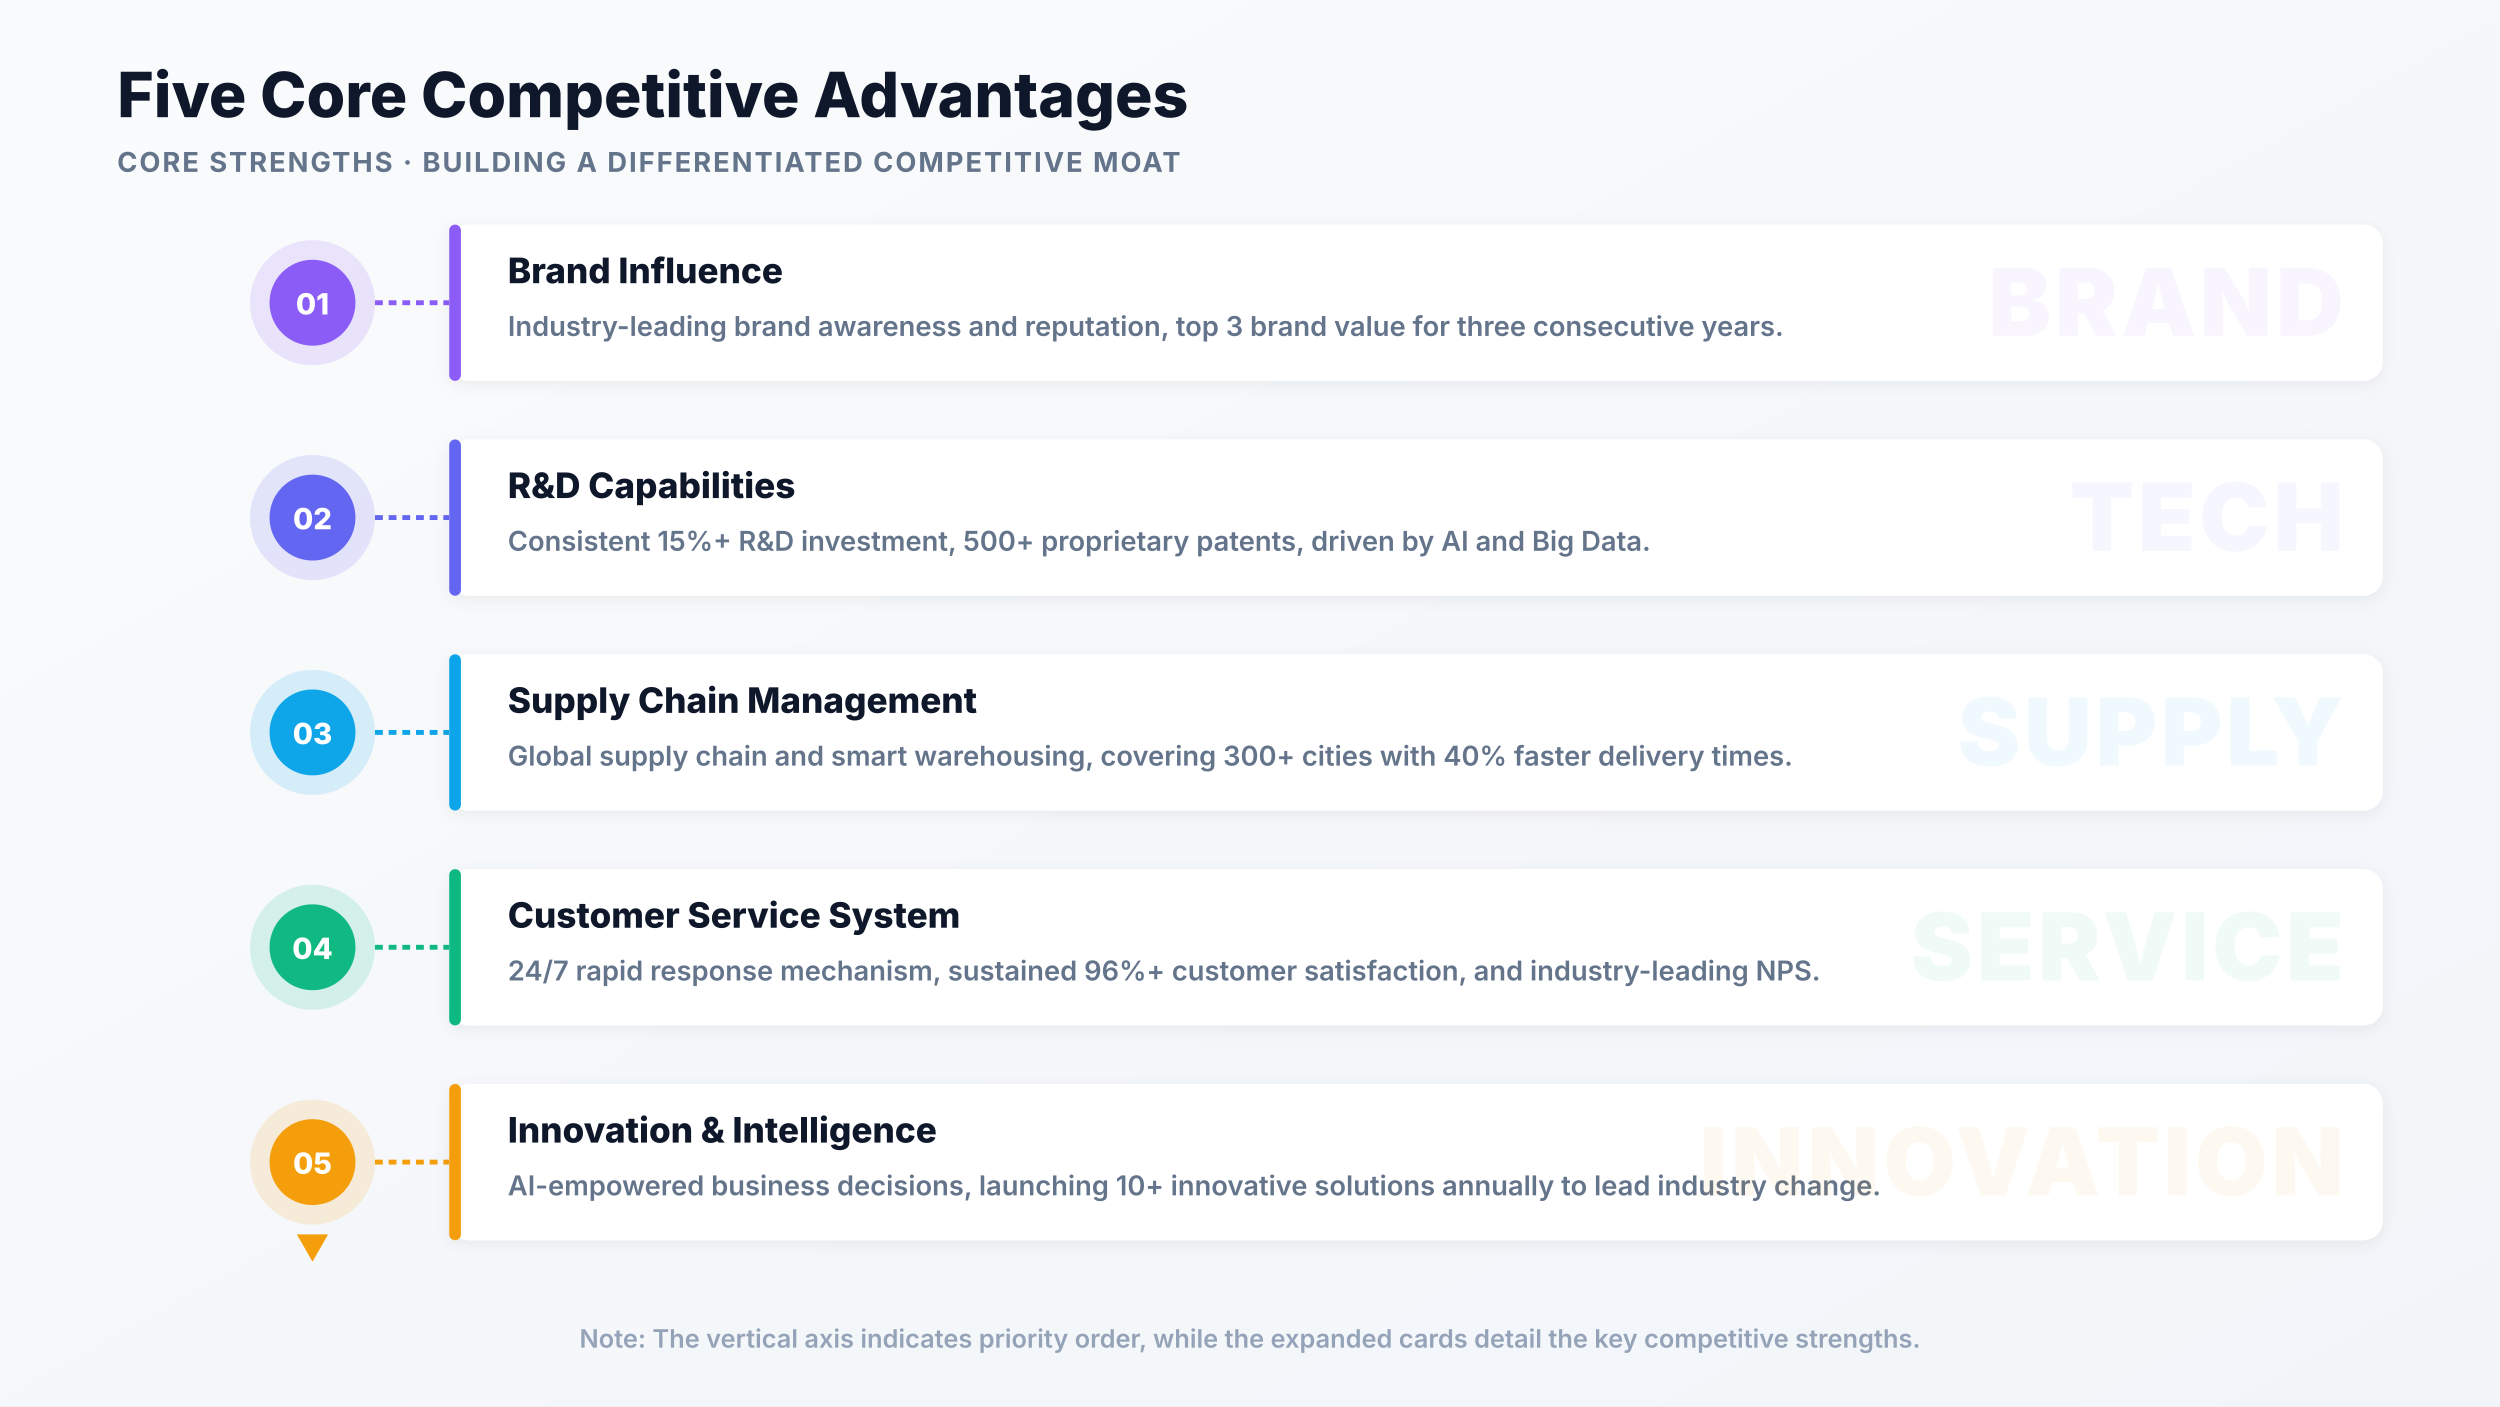
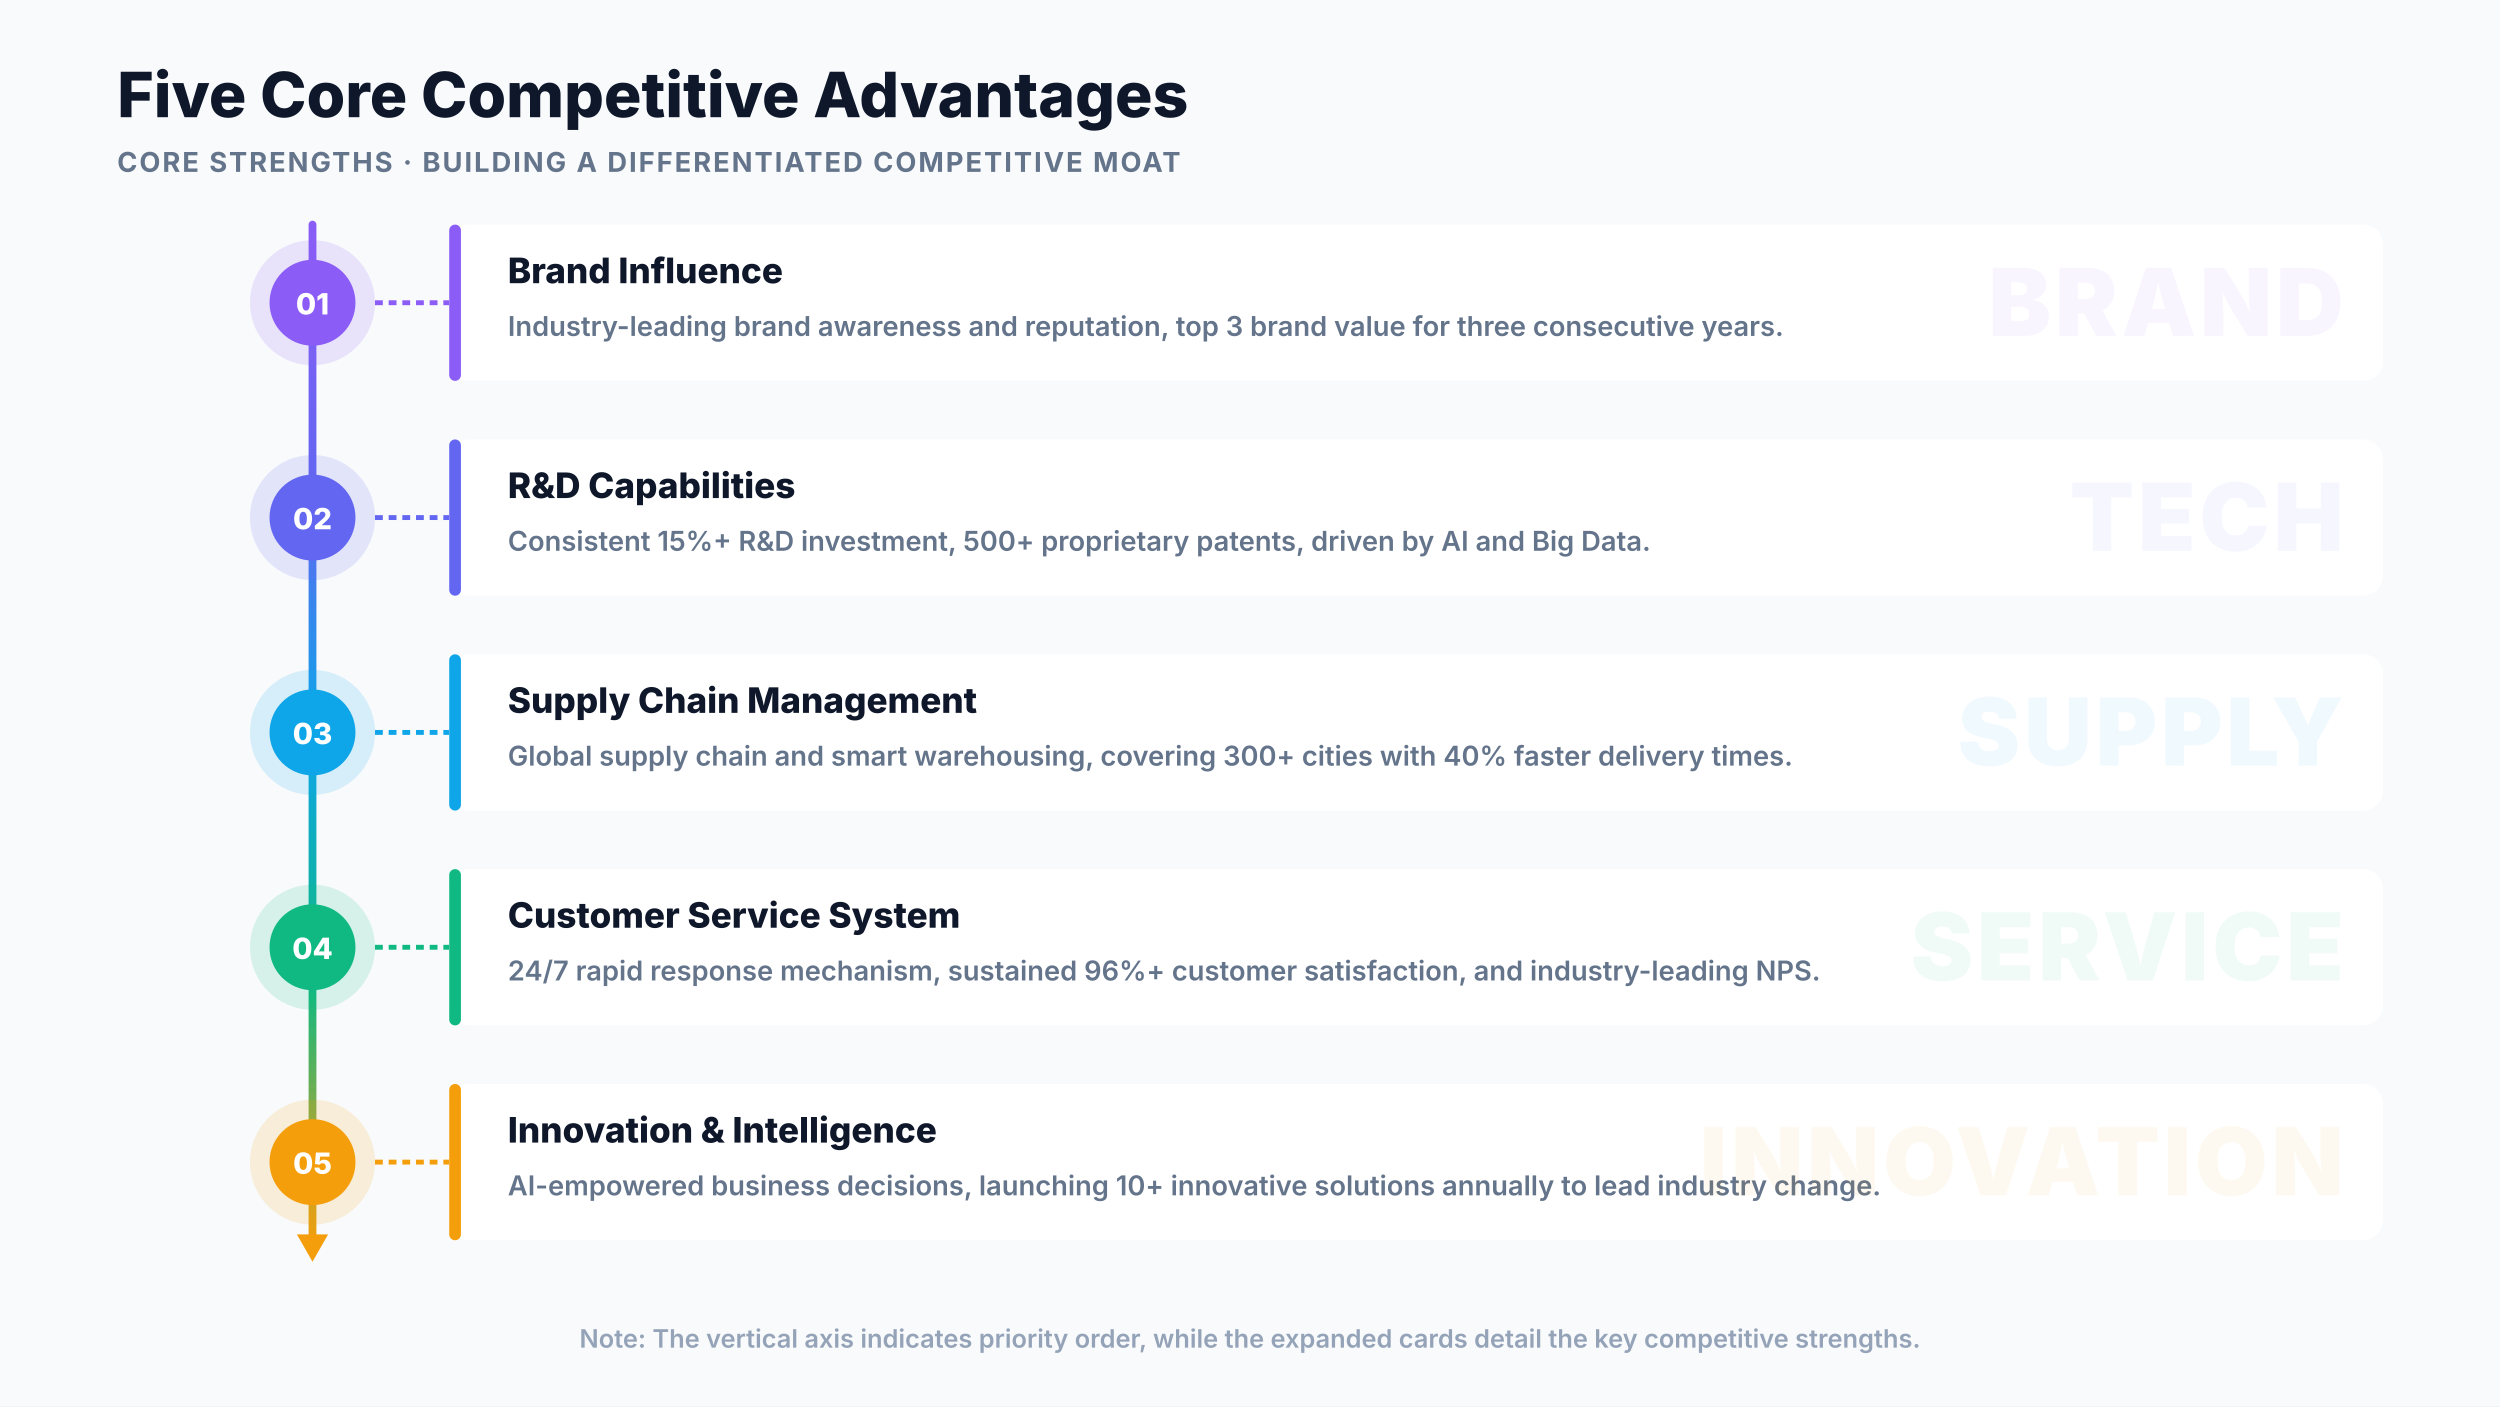
- <svg xmlns="http://www.w3.org/2000/svg" viewBox="0 0 1280 720" width="1280" height="720">
+ <svg xmlns="http://www.w3.org/2000/svg" viewBox="0 0 1280 720" width="1280" height="720" font-family="-apple-system, BlinkMacSystemFont, 'Segoe UI', sans-serif" font-size="12">
  <defs>
-     <linearGradient id="bgGrad" x1="0%" y1="0%" x2="100%" y2="100%">
-       <stop offset="0%" stop-color="#FAFBFC" />
-       <stop offset="100%" stop-color="#F1F5F9" />
-     </linearGradient>
    <linearGradient id="lineGrad" x1="0%" y1="0%" x2="0%" y2="100%">
      <stop offset="0%" stop-color="#8B5CF6" />
      <stop offset="25%" stop-color="#6366F1" />
      <stop offset="50%" stop-color="#0EA5E9" />
      <stop offset="75%" stop-color="#10B981" />
      <stop offset="100%" stop-color="#F59E0B" />
    </linearGradient>
-     <filter id="cardShadow" x="-5%" y="-15%" width="110%" height="135%">
-       <feGaussianBlur in="SourceAlpha" stdDeviation="4" />
-       <feOffset dx="0" dy="2" result="offsetblur" />
-       <feFlood flood-color="#0F172A" flood-opacity="0.06" result="shadowColor" />
-       <feComposite in="shadowColor" in2="offsetblur" operator="in" result="shadow" />
-       <feMerge>
-         <feMergeNode in="shadow" />
-         <feMergeNode in="SourceGraphic" />
-       </feMerge>
-     </filter>
  </defs>
-   <rect width="1280" height="720" fill="url(#bgGrad)" />
-   <text x="60" y="60" font-family="-apple-system, BlinkMacSystemFont, 'Segoe UI', sans-serif" font-size="32" font-weight="800" fill="#0F172A">Five Core Competitive Advantages</text>
-   <text x="60" y="88" font-family="-apple-system, BlinkMacSystemFont, 'Segoe UI', sans-serif" font-size="14" font-weight="700" fill="#64748B" letter-spacing="1">CORE STRENGTHS · BUILDING A DIFFERENTIATED COMPETITIVE MOAT</text>
-   <line x1="160" y1="115" x2="160" y2="635" stroke="url(#lineGrad)" stroke-width="4" stroke-linecap="round" />
-   <polygon points="160,646 168,632 152,632" fill="#F59E0B" />
-   <circle cx="160" cy="155" r="32" fill="#8B5CF6" opacity="0.15" />
-   <circle cx="160" cy="155" r="22" fill="#8B5CF6" />
-   <text x="160" y="161" text-anchor="middle" font-family="-apple-system, BlinkMacSystemFont, 'Segoe UI', sans-serif" font-size="15" font-weight="800" fill="#FFFFFF">01</text>
-   <line x1="192" y1="155" x2="230" y2="155" stroke="#8B5CF6" stroke-width="2.5" stroke-dasharray="4,3" />
-   <g filter="url(#cardShadow)">
-     <rect x="230" y="115" width="990" height="80" rx="10" fill="#FFFFFF" />
-     <rect x="230" y="115" width="6" height="80" rx="3" fill="#8B5CF6" />
+   <rect width="1280" height="720" fill="#F8FAFC" />
+   <g id="header" data-pptx-bounds="40 15 1200 125">
+     <text x="60" y="60" font-size="32" font-weight="800" fill="#0F172A">Five Core Competitive Advantages</text>
+     <text x="60" y="88" font-size="14" font-weight="700" fill="#64748B" letter-spacing="1">CORE STRENGTHS · BUILDING A DIFFERENTIATED COMPETITIVE MOAT</text>
  </g>
-   <text x="260" y="145" font-family="-apple-system, BlinkMacSystemFont, 'Segoe UI', sans-serif" font-size="18" font-weight="800" fill="#0F172A">Brand Influence</text>
-   <text x="260" y="172" font-family="-apple-system, BlinkMacSystemFont, 'Segoe UI', sans-serif" font-size="14" font-weight="600" fill="#64748B">Industry-leading brand awareness and reputation, top 3 brand value for three consecutive years.</text>
-   <text x="1200" y="172" text-anchor="end" font-family="-apple-system, BlinkMacSystemFont, 'Segoe UI', sans-serif" font-size="48" font-weight="900" fill="#8B5CF6" fill-opacity="0.06" letter-spacing="2">BRAND</text>
-   <circle cx="160" cy="265" r="32" fill="#6366F1" opacity="0.15" />
-   <circle cx="160" cy="265" r="22" fill="#6366F1" />
-   <text x="160" y="271" text-anchor="middle" font-family="-apple-system, BlinkMacSystemFont, 'Segoe UI', sans-serif" font-size="15" font-weight="800" fill="#FFFFFF">02</text>
-   <line x1="192" y1="265" x2="230" y2="265" stroke="#6366F1" stroke-width="2.5" stroke-dasharray="4,3" />
-   <g filter="url(#cardShadow)">
-     <rect x="230" y="225" width="990" height="80" rx="10" fill="#FFFFFF" />
-     <rect x="230" y="225" width="6" height="80" rx="3" fill="#6366F1" />
+   <g id="list-track" data-pptx-bounds="133 75 54 610">
+     <rect x="158" y="113" width="4" height="524" rx="2" fill="url(#lineGrad)" />
+     <polygon points="160,646 168,632 152,632" fill="#F59E0B" />
  </g>
-   <text x="260" y="255" font-family="-apple-system, BlinkMacSystemFont, 'Segoe UI', sans-serif" font-size="18" font-weight="800" fill="#0F172A">R&amp;D Capabilities</text>
-   <text x="260" y="282" font-family="-apple-system, BlinkMacSystemFont, 'Segoe UI', sans-serif" font-size="14" font-weight="600" fill="#64748B">Consistent 15%+ R&amp;D investment, 500+ proprietary patents, driven by AI and Big Data.</text>
-   <text x="1200" y="282" text-anchor="end" font-family="-apple-system, BlinkMacSystemFont, 'Segoe UI', sans-serif" font-size="48" font-weight="900" fill="#6366F1" fill-opacity="0.06" letter-spacing="2">TECH</text>
-   <circle cx="160" cy="375" r="32" fill="#0EA5E9" opacity="0.15" />
-   <circle cx="160" cy="375" r="22" fill="#0EA5E9" />
-   <text x="160" y="381" text-anchor="middle" font-family="-apple-system, BlinkMacSystemFont, 'Segoe UI', sans-serif" font-size="15" font-weight="800" fill="#FFFFFF">03</text>
-   <line x1="192" y1="375" x2="230" y2="375" stroke="#0EA5E9" stroke-width="2.5" stroke-dasharray="4,3" />
-   <g filter="url(#cardShadow)">
-     <rect x="230" y="335" width="990" height="80" rx="10" fill="#FFFFFF" />
-     <rect x="230" y="335" width="6" height="80" rx="3" fill="#0EA5E9" />
+   <g id="item-01" data-pptx-bounds="46 107 1234 96">
+     <circle cx="160" cy="155" r="32" fill="#8B5CF6" opacity="0.15" />
+     <circle cx="160" cy="155" r="22" fill="#8B5CF6" />
+     <text x="160" y="161" text-anchor="middle" font-size="15" font-weight="800" fill="#FFFFFF">01</text>
+     <line x1="192" y1="155" x2="230" y2="155" stroke="#8B5CF6" stroke-width="2.5" stroke-dasharray="4,3" />
+     <g>
+       <rect x="230" y="115" width="990" height="80" rx="10" fill="#FFFFFF" />
+       <rect x="230" y="115" width="6" height="80" rx="3" fill="#8B5CF6" />
+     </g>
+     <text x="260" y="145" font-size="18" font-weight="800" fill="#0F172A">Brand Influence</text>
+     <text x="260" y="172" font-size="14" font-weight="600" fill="#64748B">Industry-leading brand awareness and reputation, top 3 brand value for three consecutive years.</text>
+     <text x="1200" y="172" text-anchor="end" font-size="48" font-weight="900" fill="#8B5CF6" fill-opacity="0.06" letter-spacing="2">BRAND</text>
  </g>
-   <text x="260" y="365" font-family="-apple-system, BlinkMacSystemFont, 'Segoe UI', sans-serif" font-size="18" font-weight="800" fill="#0F172A">Supply Chain Management</text>
-   <text x="260" y="392" font-family="-apple-system, BlinkMacSystemFont, 'Segoe UI', sans-serif" font-size="14" font-weight="600" fill="#64748B">Global supply chain and smart warehousing, covering 300+ cities with 40% faster delivery times.</text>
-   <text x="1200" y="392" text-anchor="end" font-family="-apple-system, BlinkMacSystemFont, 'Segoe UI', sans-serif" font-size="48" font-weight="900" fill="#0EA5E9" fill-opacity="0.06" letter-spacing="2">SUPPLY</text>
-   <circle cx="160" cy="485" r="32" fill="#10B981" opacity="0.15" />
-   <circle cx="160" cy="485" r="22" fill="#10B981" />
-   <text x="160" y="491" text-anchor="middle" font-family="-apple-system, BlinkMacSystemFont, 'Segoe UI', sans-serif" font-size="15" font-weight="800" fill="#FFFFFF">04</text>
-   <line x1="192" y1="485" x2="230" y2="485" stroke="#10B981" stroke-width="2.5" stroke-dasharray="4,3" />
-   <g filter="url(#cardShadow)">
-     <rect x="230" y="445" width="990" height="80" rx="10" fill="#FFFFFF" />
-     <rect x="230" y="445" width="6" height="80" rx="3" fill="#10B981" />
+   <g id="item-02" data-pptx-bounds="46 217 1234 96">
+     <circle cx="160" cy="265" r="32" fill="#6366F1" opacity="0.15" />
+     <circle cx="160" cy="265" r="22" fill="#6366F1" />
+     <text x="160" y="271" text-anchor="middle" font-size="15" font-weight="800" fill="#FFFFFF">02</text>
+     <line x1="192" y1="265" x2="230" y2="265" stroke="#6366F1" stroke-width="2.5" stroke-dasharray="4,3" />
+     <g>
+       <rect x="230" y="225" width="990" height="80" rx="10" fill="#FFFFFF" />
+       <rect x="230" y="225" width="6" height="80" rx="3" fill="#6366F1" />
+     </g>
+     <text x="260" y="255" font-size="18" font-weight="800" fill="#0F172A">R&amp;D Capabilities</text>
+     <text x="260" y="282" font-size="14" font-weight="600" fill="#64748B">Consistent 15%+ R&amp;D investment, 500+ proprietary patents, driven by AI and Big Data.</text>
+     <text x="1200" y="282" text-anchor="end" font-size="48" font-weight="900" fill="#6366F1" fill-opacity="0.06" letter-spacing="2">TECH</text>
  </g>
-   <text x="260" y="475" font-family="-apple-system, BlinkMacSystemFont, 'Segoe UI', sans-serif" font-size="18" font-weight="800" fill="#0F172A">Customer Service System</text>
-   <text x="260" y="502" font-family="-apple-system, BlinkMacSystemFont, 'Segoe UI', sans-serif" font-size="14" font-weight="600" fill="#64748B">24/7 rapid response mechanism, sustained 96%+ customer satisfaction, and industry-leading NPS.</text>
-   <text x="1200" y="502" text-anchor="end" font-family="-apple-system, BlinkMacSystemFont, 'Segoe UI', sans-serif" font-size="48" font-weight="900" fill="#10B981" fill-opacity="0.06" letter-spacing="2">SERVICE</text>
-   <circle cx="160" cy="595" r="32" fill="#F59E0B" opacity="0.15" />
-   <circle cx="160" cy="595" r="22" fill="#F59E0B" />
-   <text x="160" y="601" text-anchor="middle" font-family="-apple-system, BlinkMacSystemFont, 'Segoe UI', sans-serif" font-size="15" font-weight="800" fill="#FFFFFF">05</text>
-   <line x1="192" y1="595" x2="230" y2="595" stroke="#F59E0B" stroke-width="2.5" stroke-dasharray="4,3" />
-   <g filter="url(#cardShadow)">
-     <rect x="230" y="555" width="990" height="80" rx="10" fill="#FFFFFF" />
-     <rect x="230" y="555" width="6" height="80" rx="3" fill="#F59E0B" />
+   <g id="item-03" data-pptx-bounds="46 327 1234 96">
+     <circle cx="160" cy="375" r="32" fill="#0EA5E9" opacity="0.15" />
+     <circle cx="160" cy="375" r="22" fill="#0EA5E9" />
+     <text x="160" y="381" text-anchor="middle" font-size="15" font-weight="800" fill="#FFFFFF">03</text>
+     <line x1="192" y1="375" x2="230" y2="375" stroke="#0EA5E9" stroke-width="2.5" stroke-dasharray="4,3" />
+     <g>
+       <rect x="230" y="335" width="990" height="80" rx="10" fill="#FFFFFF" />
+       <rect x="230" y="335" width="6" height="80" rx="3" fill="#0EA5E9" />
+     </g>
+     <text x="260" y="365" font-size="18" font-weight="800" fill="#0F172A">Supply Chain Management</text>
+     <text x="260" y="392" font-size="14" font-weight="600" fill="#64748B">Global supply chain and smart warehousing, covering 300+ cities with 40% faster delivery times.</text>
+     <text x="1200" y="392" text-anchor="end" font-size="48" font-weight="900" fill="#0EA5E9" fill-opacity="0.06" letter-spacing="2">SUPPLY</text>
  </g>
-   <text x="260" y="585" font-family="-apple-system, BlinkMacSystemFont, 'Segoe UI', sans-serif" font-size="18" font-weight="800" fill="#0F172A">Innovation &amp; Intelligence</text>
-   <text x="260" y="612" font-family="-apple-system, BlinkMacSystemFont, 'Segoe UI', sans-serif" font-size="14" font-weight="600" fill="#64748B">AI-empowered business decisions, launching 10+ innovative solutions annually to lead industry change.</text>
-   <text x="1200" y="612" text-anchor="end" font-family="-apple-system, BlinkMacSystemFont, 'Segoe UI', sans-serif" font-size="48" font-weight="900" fill="#F59E0B" fill-opacity="0.06" letter-spacing="2">INNOVATION</text>
-   <text x="640" y="690" text-anchor="middle" font-family="-apple-system, BlinkMacSystemFont, 'Segoe UI', sans-serif" font-size="13" font-weight="600" fill="#94A3B8">Note: The vertical axis indicates priority order, while the expanded cards detail the key competitive strengths.</text>
+   <g id="item-04" data-pptx-bounds="46 437 1234 96">
+     <circle cx="160" cy="485" r="32" fill="#10B981" opacity="0.15" />
+     <circle cx="160" cy="485" r="22" fill="#10B981" />
+     <text x="160" y="491" text-anchor="middle" font-size="15" font-weight="800" fill="#FFFFFF">04</text>
+     <line x1="192" y1="485" x2="230" y2="485" stroke="#10B981" stroke-width="2.5" stroke-dasharray="4,3" />
+     <g>
+       <rect x="230" y="445" width="990" height="80" rx="10" fill="#FFFFFF" />
+       <rect x="230" y="445" width="6" height="80" rx="3" fill="#10B981" />
+     </g>
+     <text x="260" y="475" font-size="18" font-weight="800" fill="#0F172A">Customer Service System</text>
+     <text x="260" y="502" font-size="14" font-weight="600" fill="#64748B">24/7 rapid response mechanism, sustained 96%+ customer satisfaction, and industry-leading NPS.</text>
+     <text x="1200" y="502" text-anchor="end" font-size="48" font-weight="900" fill="#10B981" fill-opacity="0.06" letter-spacing="2">SERVICE</text>
+   </g>
+   <g id="item-05" data-pptx-bounds="46 547 1234 96">
+     <circle cx="160" cy="595" r="32" fill="#F59E0B" opacity="0.15" />
+     <circle cx="160" cy="595" r="22" fill="#F59E0B" />
+     <text x="160" y="601" text-anchor="middle" font-size="15" font-weight="800" fill="#FFFFFF">05</text>
+     <line x1="192" y1="595" x2="230" y2="595" stroke="#F59E0B" stroke-width="2.5" stroke-dasharray="4,3" />
+     <g>
+       <rect x="230" y="555" width="990" height="80" rx="10" fill="#FFFFFF" />
+       <rect x="230" y="555" width="6" height="80" rx="3" fill="#F59E0B" />
+     </g>
+     <text x="260" y="585" font-size="18" font-weight="800" fill="#0F172A">Innovation &amp; Intelligence</text>
+     <text x="260" y="612" font-size="14" font-weight="600" fill="#64748B">AI-empowered business decisions, launching 10+ innovative solutions annually to lead industry change.</text>
+     <text x="1200" y="612" text-anchor="end" font-size="48" font-weight="900" fill="#F59E0B" fill-opacity="0.06" letter-spacing="2">INNOVATION</text>
+   </g>
+   <g id="source" data-pptx-bounds="40 666 1200 39">
+     <text x="640" y="690" text-anchor="middle" font-size="13" font-weight="600" fill="#94A3B8">Note: The vertical axis indicates priority order, while the expanded cards detail the key competitive strengths.</text>
+   </g>
</svg>
